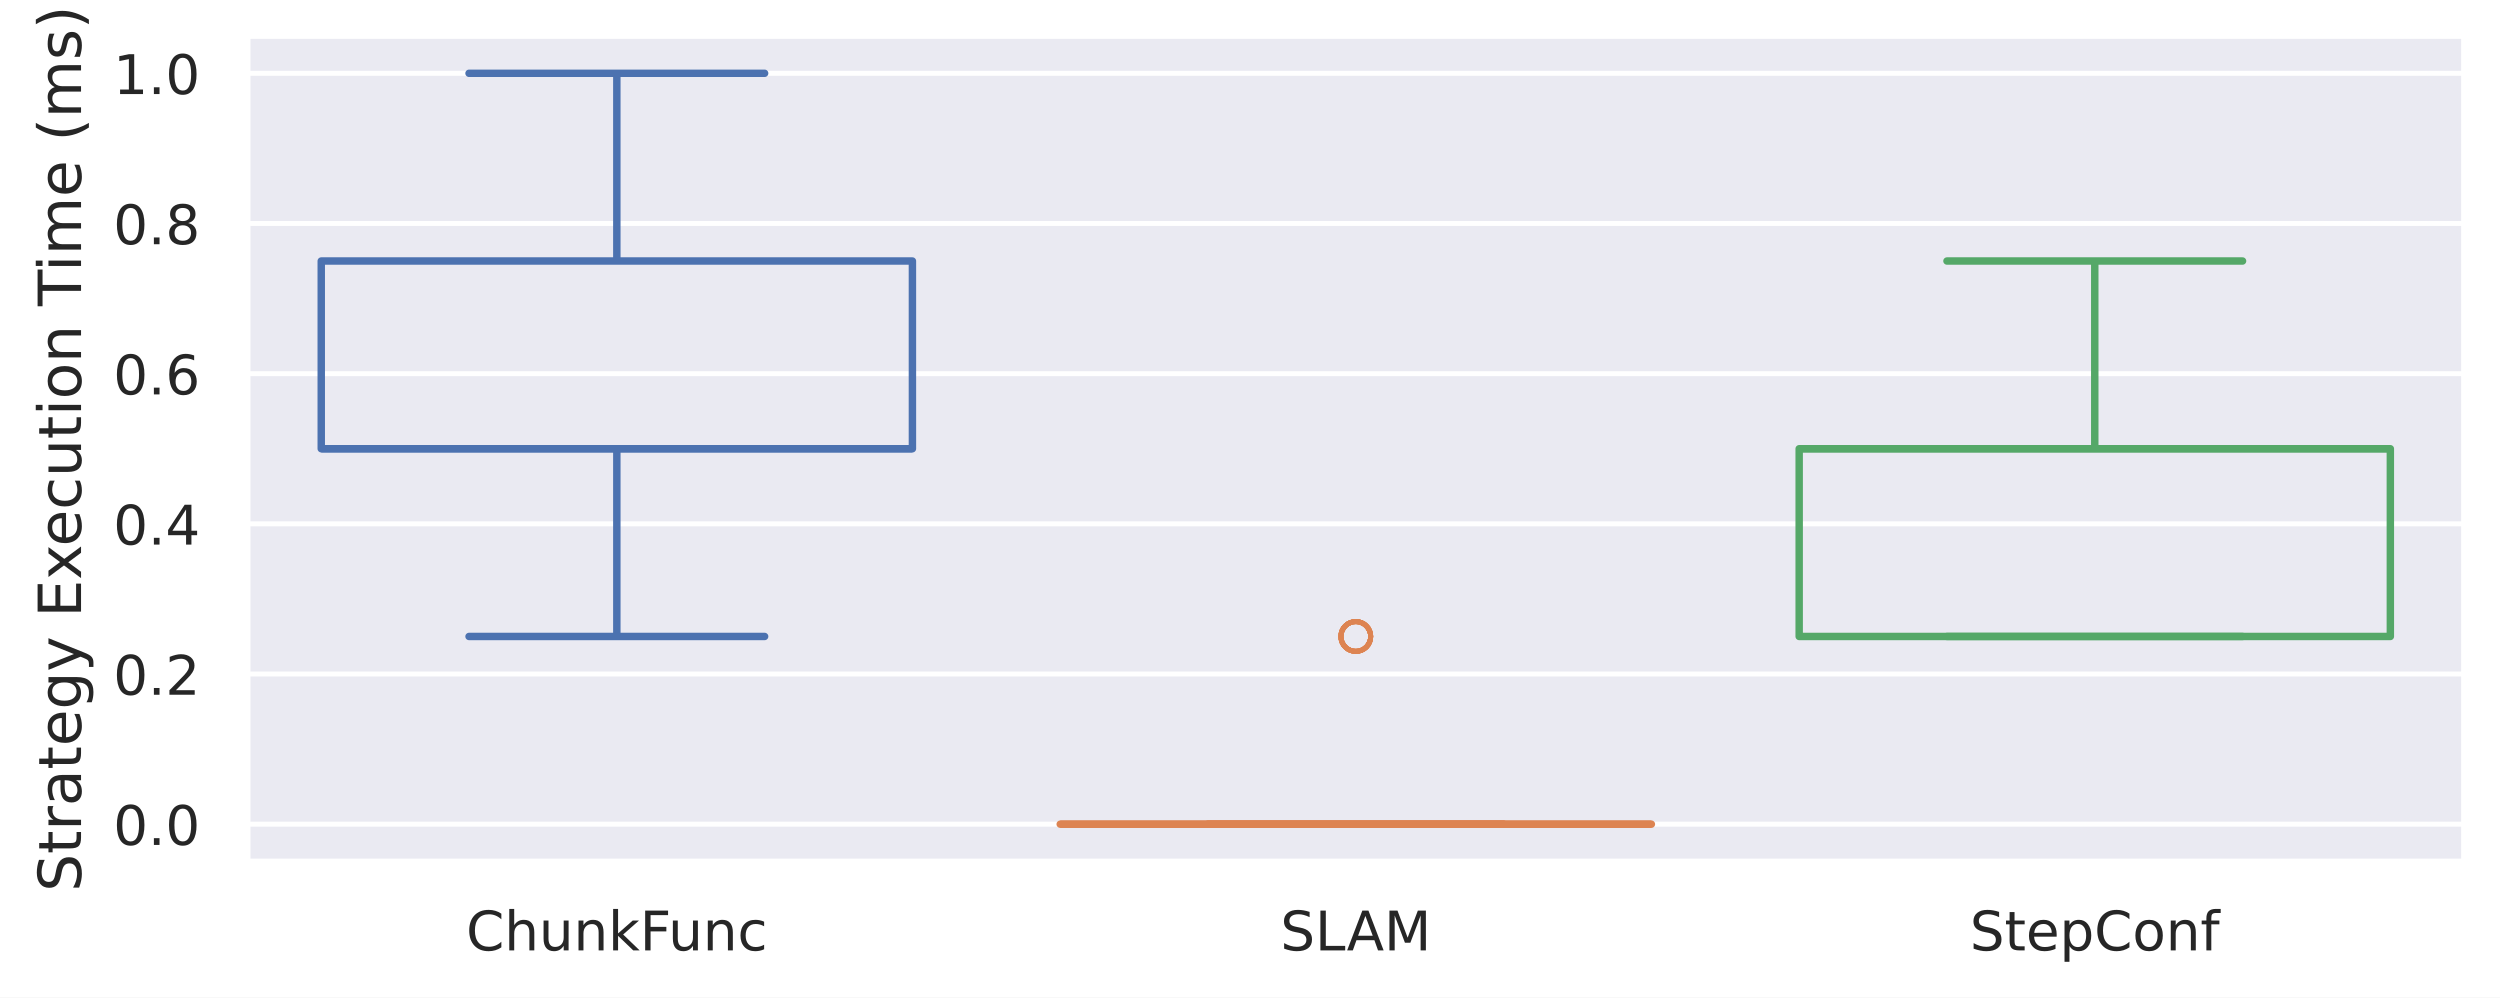
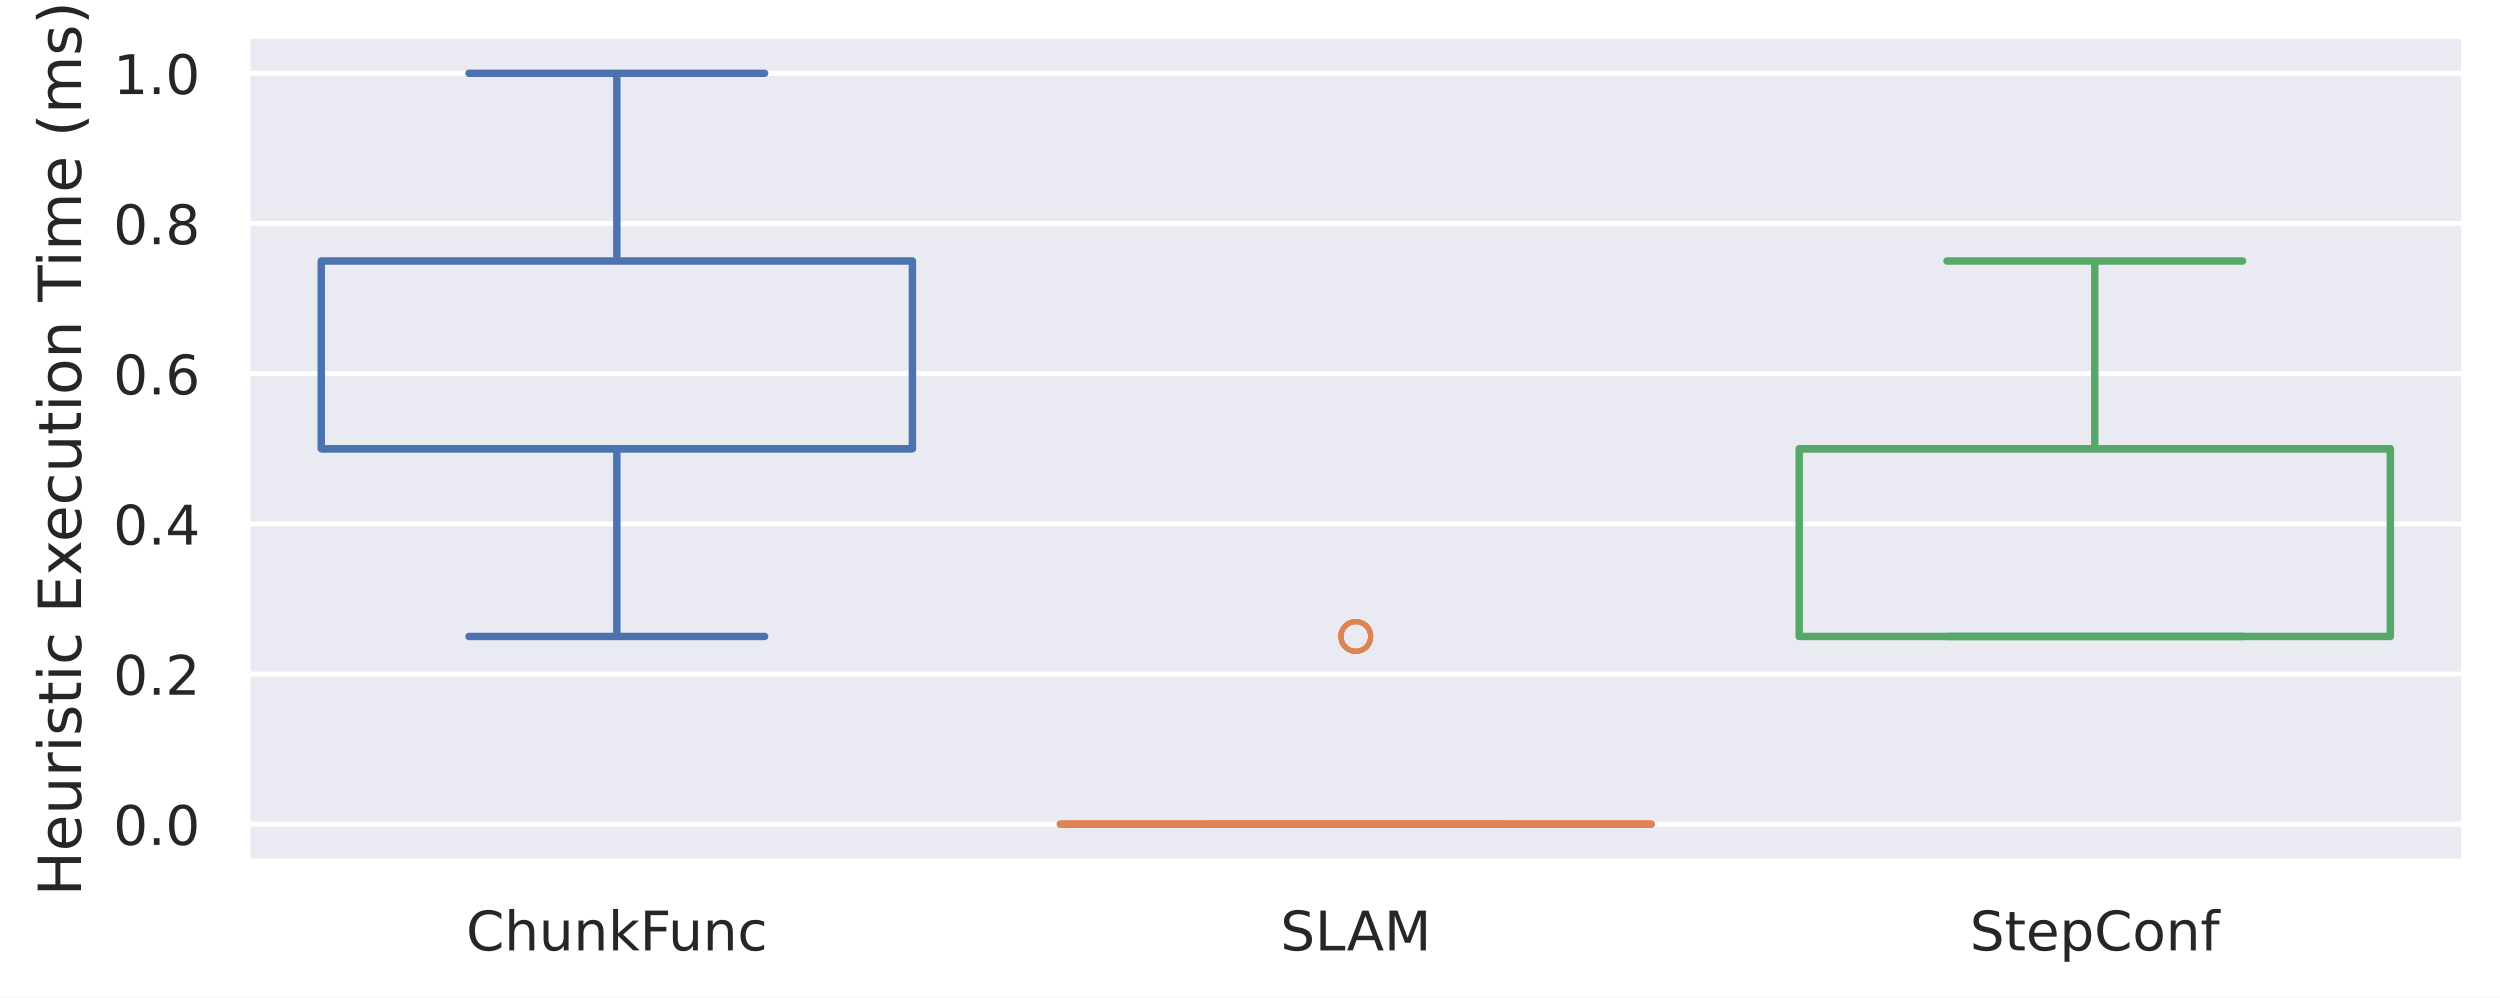
<svg xmlns="http://www.w3.org/2000/svg" xmlns:xlink="http://www.w3.org/1999/xlink" width="503.407pt" height="200.866pt" viewBox="0 0 503.407 200.866" version="1.1">
  <defs>
    <style type="text/css">*{stroke-linejoin: round; stroke-linecap: butt}</style>
  </defs>
  <g id="figure_1">
    <g id="patch_1">
      <path d="M 0 200.866  L 503.407 200.866  L 503.407 0  L 0 0  z " style="fill: #ffffff" />
    </g>
    <g id="axes_1">
      <g id="patch_2">
        <path d="M 49.807 173.52  L 496.207 173.52  L 496.207 7.2  L 49.807 7.2  z " style="fill: #eaeaf2" />
      </g>
      <g id="matplotlib.axis_1">
        <g id="xtick_1">
          <g id="text_1">
            <g style="fill: #262626" transform="translate(93.86867 191.3783) scale(0.11 -0.11)">
              <defs>
                <path id="DejaVuSans-43" d="M 4122 4306  L 4122 3641  Q 3803 3938 3442 4084  Q 3081 4231 2675 4231  Q 1875 4231 1450 3742  Q 1025 3253 1025 2328  Q 1025 1406 1450 917  Q 1875 428 2675 428  Q 3081 428 3442 575  Q 3803 722 4122 1019  L 4122 359  Q 3791 134 3420 21  Q 3050 -91 2638 -91  Q 1578 -91 968 557  Q 359 1206 359 2328  Q 359 3453 968 4101  Q 1578 4750 2638 4750  Q 3056 4750 3426 4639  Q 3797 4528 4122 4306  z " transform="scale(0.015625)" />
                <path id="DejaVuSans-68" d="M 3513 2113  L 3513 0  L 2938 0  L 2938 2094  Q 2938 2591 2744 2837  Q 2550 3084 2163 3084  Q 1697 3084 1428 2787  Q 1159 2491 1159 1978  L 1159 0  L 581 0  L 581 4863  L 1159 4863  L 1159 2956  Q 1366 3272 1645 3428  Q 1925 3584 2291 3584  Q 2894 3584 3203 3211  Q 3513 2838 3513 2113  z " transform="scale(0.015625)" />
                <path id="DejaVuSans-75" d="M 544 1381  L 544 3500  L 1119 3500  L 1119 1403  Q 1119 906 1312 657  Q 1506 409 1894 409  Q 2359 409 2629 706  Q 2900 1003 2900 1516  L 2900 3500  L 3475 3500  L 3475 0  L 2900 0  L 2900 538  Q 2691 219 2414 64  Q 2138 -91 1772 -91  Q 1169 -91 856 284  Q 544 659 544 1381  z M 1991 3584  L 1991 3584  z " transform="scale(0.015625)" />
                <path id="DejaVuSans-6e" d="M 3513 2113  L 3513 0  L 2938 0  L 2938 2094  Q 2938 2591 2744 2837  Q 2550 3084 2163 3084  Q 1697 3084 1428 2787  Q 1159 2491 1159 1978  L 1159 0  L 581 0  L 581 3500  L 1159 3500  L 1159 2956  Q 1366 3272 1645 3428  Q 1925 3584 2291 3584  Q 2894 3584 3203 3211  Q 3513 2838 3513 2113  z " transform="scale(0.015625)" />
                <path id="DejaVuSans-6b" d="M 581 4863  L 1159 4863  L 1159 1991  L 2875 3500  L 3609 3500  L 1753 1863  L 3688 0  L 2938 0  L 1159 1709  L 1159 0  L 581 0  L 581 4863  z " transform="scale(0.015625)" />
                <path id="DejaVuSans-46" d="M 628 4666  L 3309 4666  L 3309 4134  L 1259 4134  L 1259 2759  L 3109 2759  L 3109 2228  L 1259 2228  L 1259 0  L 628 0  L 628 4666  z " transform="scale(0.015625)" />
                <path id="DejaVuSans-63" d="M 3122 3366  L 3122 2828  Q 2878 2963 2633 3030  Q 2388 3097 2138 3097  Q 1578 3097 1268 2742  Q 959 2388 959 1747  Q 959 1106 1268 751  Q 1578 397 2138 397  Q 2388 397 2633 464  Q 2878 531 3122 666  L 3122 134  Q 2881 22 2623 -34  Q 2366 -91 2075 -91  Q 1284 -91 818 406  Q 353 903 353 1747  Q 353 2603 823 3093  Q 1294 3584 2113 3584  Q 2378 3584 2631 3529  Q 2884 3475 3122 3366  z " transform="scale(0.015625)" />
              </defs>
              <use xlink:href="#DejaVuSans-43" />
              <use xlink:href="#DejaVuSans-68" x="69.824" />
              <use xlink:href="#DejaVuSans-75" x="133.203" />
              <use xlink:href="#DejaVuSans-6e" x="196.582" />
              <use xlink:href="#DejaVuSans-6b" x="259.961" />
              <use xlink:href="#DejaVuSans-46" x="317.871" />
              <use xlink:href="#DejaVuSans-75" x="369.891" />
              <use xlink:href="#DejaVuSans-6e" x="433.27" />
              <use xlink:href="#DejaVuSans-63" x="496.648" />
            </g>
          </g>
        </g>
        <g id="xtick_2">
          <g id="text_2">
            <g style="fill: #262626" transform="translate(257.8195 191.3783) scale(0.11 -0.11)">
              <defs>
                <path id="DejaVuSans-53" d="M 3425 4513  L 3425 3897  Q 3066 4069 2747 4153  Q 2428 4238 2131 4238  Q 1616 4238 1336 4038  Q 1056 3838 1056 3469  Q 1056 3159 1242 3001  Q 1428 2844 1947 2747  L 2328 2669  Q 3034 2534 3370 2195  Q 3706 1856 3706 1288  Q 3706 609 3251 259  Q 2797 -91 1919 -91  Q 1588 -91 1214 -16  Q 841 59 441 206  L 441 856  Q 825 641 1194 531  Q 1563 422 1919 422  Q 2459 422 2753 634  Q 3047 847 3047 1241  Q 3047 1584 2836 1778  Q 2625 1972 2144 2069  L 1759 2144  Q 1053 2284 737 2584  Q 422 2884 422 3419  Q 422 4038 858 4394  Q 1294 4750 2059 4750  Q 2388 4750 2728 4690  Q 3069 4631 3425 4513  z " transform="scale(0.015625)" />
                <path id="DejaVuSans-4c" d="M 628 4666  L 1259 4666  L 1259 531  L 3531 531  L 3531 0  L 628 0  L 628 4666  z " transform="scale(0.015625)" />
                <path id="DejaVuSans-41" d="M 2188 4044  L 1331 1722  L 3047 1722  L 2188 4044  z M 1831 4666  L 2547 4666  L 4325 0  L 3669 0  L 3244 1197  L 1141 1197  L 716 0  L 50 0  L 1831 4666  z " transform="scale(0.015625)" />
                <path id="DejaVuSans-4d" d="M 628 4666  L 1569 4666  L 2759 1491  L 3956 4666  L 4897 4666  L 4897 0  L 4281 0  L 4281 4097  L 3078 897  L 2444 897  L 1241 4097  L 1241 0  L 628 0  L 628 4666  z " transform="scale(0.015625)" />
              </defs>
              <use xlink:href="#DejaVuSans-53" />
              <use xlink:href="#DejaVuSans-4c" x="63.477" />
              <use xlink:href="#DejaVuSans-41" x="121.439" />
              <use xlink:href="#DejaVuSans-4d" x="189.848" />
            </g>
          </g>
        </g>
        <g id="xtick_3">
          <g id="text_3">
            <g style="fill: #262626" transform="translate(396.6559 191.3783) scale(0.11 -0.11)">
              <defs>
                <path id="DejaVuSans-74" d="M 1172 4494  L 1172 3500  L 2356 3500  L 2356 3053  L 1172 3053  L 1172 1153  Q 1172 725 1289 603  Q 1406 481 1766 481  L 2356 481  L 2356 0  L 1766 0  Q 1100 0 847 248  Q 594 497 594 1153  L 594 3053  L 172 3053  L 172 3500  L 594 3500  L 594 4494  L 1172 4494  z " transform="scale(0.015625)" />
                <path id="DejaVuSans-65" d="M 3597 1894  L 3597 1613  L 953 1613  Q 991 1019 1311 708  Q 1631 397 2203 397  Q 2534 397 2845 478  Q 3156 559 3463 722  L 3463 178  Q 3153 47 2828 -22  Q 2503 -91 2169 -91  Q 1331 -91 842 396  Q 353 884 353 1716  Q 353 2575 817 3079  Q 1281 3584 2069 3584  Q 2775 3584 3186 3129  Q 3597 2675 3597 1894  z M 3022 2063  Q 3016 2534 2758 2815  Q 2500 3097 2075 3097  Q 1594 3097 1305 2825  Q 1016 2553 972 2059  L 3022 2063  z " transform="scale(0.015625)" />
                <path id="DejaVuSans-70" d="M 1159 525  L 1159 -1331  L 581 -1331  L 581 3500  L 1159 3500  L 1159 2969  Q 1341 3281 1617 3432  Q 1894 3584 2278 3584  Q 2916 3584 3314 3078  Q 3713 2572 3713 1747  Q 3713 922 3314 415  Q 2916 -91 2278 -91  Q 1894 -91 1617 61  Q 1341 213 1159 525  z M 3116 1747  Q 3116 2381 2855 2742  Q 2594 3103 2138 3103  Q 1681 3103 1420 2742  Q 1159 2381 1159 1747  Q 1159 1113 1420 752  Q 1681 391 2138 391  Q 2594 391 2855 752  Q 3116 1113 3116 1747  z " transform="scale(0.015625)" />
                <path id="DejaVuSans-6f" d="M 1959 3097  Q 1497 3097 1228 2736  Q 959 2375 959 1747  Q 959 1119 1226 758  Q 1494 397 1959 397  Q 2419 397 2687 759  Q 2956 1122 2956 1747  Q 2956 2369 2687 2733  Q 2419 3097 1959 3097  z M 1959 3584  Q 2709 3584 3137 3096  Q 3566 2609 3566 1747  Q 3566 888 3137 398  Q 2709 -91 1959 -91  Q 1206 -91 779 398  Q 353 888 353 1747  Q 353 2609 779 3096  Q 1206 3584 1959 3584  z " transform="scale(0.015625)" />
                <path id="DejaVuSans-66" d="M 2375 4863  L 2375 4384  L 1825 4384  Q 1516 4384 1395 4259  Q 1275 4134 1275 3809  L 1275 3500  L 2222 3500  L 2222 3053  L 1275 3053  L 1275 0  L 697 0  L 697 3053  L 147 3053  L 147 3500  L 697 3500  L 697 3744  Q 697 4328 969 4595  Q 1241 4863 1831 4863  L 2375 4863  z " transform="scale(0.015625)" />
              </defs>
              <use xlink:href="#DejaVuSans-53" />
              <use xlink:href="#DejaVuSans-74" x="63.477" />
              <use xlink:href="#DejaVuSans-65" x="102.686" />
              <use xlink:href="#DejaVuSans-70" x="164.209" />
              <use xlink:href="#DejaVuSans-43" x="227.686" />
              <use xlink:href="#DejaVuSans-6f" x="297.51" />
              <use xlink:href="#DejaVuSans-6e" x="358.691" />
              <use xlink:href="#DejaVuSans-66" x="422.07" />
            </g>
          </g>
        </g>
      </g>
      <g id="matplotlib.axis_2">
        <g id="ytick_1">
          <g id="line2d_1">
-             <path d="M 49.807 165.96  L 496.207 165.96  " clip-path="url(#pd1101bdbef)" style="fill: none; stroke: #ffffff; stroke-linecap: round" />
+             <path d="M 49.807 165.96  L 496.207 165.96  " clip-path="url(#p25e3926d59)" style="fill: none; stroke: #ffffff; stroke-linecap: round" />
          </g>
          <g id="text_4">
            <g style="fill: #262626" transform="translate(22.81375 170.1391) scale(0.11 -0.11)">
              <defs>
                <path id="DejaVuSans-30" d="M 2034 4250  Q 1547 4250 1301 3770  Q 1056 3291 1056 2328  Q 1056 1369 1301 889  Q 1547 409 2034 409  Q 2525 409 2770 889  Q 3016 1369 3016 2328  Q 3016 3291 2770 3770  Q 2525 4250 2034 4250  z M 2034 4750  Q 2819 4750 3233 4129  Q 3647 3509 3647 2328  Q 3647 1150 3233 529  Q 2819 -91 2034 -91  Q 1250 -91 836 529  Q 422 1150 422 2328  Q 422 3509 836 4129  Q 1250 4750 2034 4750  z " transform="scale(0.015625)" />
                <path id="DejaVuSans-2e" d="M 684 794  L 1344 794  L 1344 0  L 684 0  L 684 794  z " transform="scale(0.015625)" />
              </defs>
              <use xlink:href="#DejaVuSans-30" />
              <use xlink:href="#DejaVuSans-2e" x="63.623" />
              <use xlink:href="#DejaVuSans-30" x="95.41" />
            </g>
          </g>
        </g>
        <g id="ytick_2">
          <g id="line2d_2">
-             <path d="M 49.807 135.72  L 496.207 135.72  " clip-path="url(#pd1101bdbef)" style="fill: none; stroke: #ffffff; stroke-linecap: round" />
+             <path d="M 49.807 135.72  L 496.207 135.72  " clip-path="url(#p25e3926d59)" style="fill: none; stroke: #ffffff; stroke-linecap: round" />
          </g>
          <g id="text_5">
            <g style="fill: #262626" transform="translate(22.81375 139.8991) scale(0.11 -0.11)">
              <defs>
                <path id="DejaVuSans-32" d="M 1228 531  L 3431 531  L 3431 0  L 469 0  L 469 531  Q 828 903 1448 1529  Q 2069 2156 2228 2338  Q 2531 2678 2651 2914  Q 2772 3150 2772 3378  Q 2772 3750 2511 3984  Q 2250 4219 1831 4219  Q 1534 4219 1204 4116  Q 875 4013 500 3803  L 500 4441  Q 881 4594 1212 4672  Q 1544 4750 1819 4750  Q 2544 4750 2975 4387  Q 3406 4025 3406 3419  Q 3406 3131 3298 2873  Q 3191 2616 2906 2266  Q 2828 2175 2409 1742  Q 1991 1309 1228 531  z " transform="scale(0.015625)" />
              </defs>
              <use xlink:href="#DejaVuSans-30" />
              <use xlink:href="#DejaVuSans-2e" x="63.623" />
              <use xlink:href="#DejaVuSans-32" x="95.41" />
            </g>
          </g>
        </g>
        <g id="ytick_3">
          <g id="line2d_3">
-             <path d="M 49.807 105.48  L 496.207 105.48  " clip-path="url(#pd1101bdbef)" style="fill: none; stroke: #ffffff; stroke-linecap: round" />
+             <path d="M 49.807 105.48  L 496.207 105.48  " clip-path="url(#p25e3926d59)" style="fill: none; stroke: #ffffff; stroke-linecap: round" />
          </g>
          <g id="text_6">
            <g style="fill: #262626" transform="translate(22.81375 109.6591) scale(0.11 -0.11)">
              <defs>
                <path id="DejaVuSans-34" d="M 2419 4116  L 825 1625  L 2419 1625  L 2419 4116  z M 2253 4666  L 3047 4666  L 3047 1625  L 3713 1625  L 3713 1100  L 3047 1100  L 3047 0  L 2419 0  L 2419 1100  L 313 1100  L 313 1709  L 2253 4666  z " transform="scale(0.015625)" />
              </defs>
              <use xlink:href="#DejaVuSans-30" />
              <use xlink:href="#DejaVuSans-2e" x="63.623" />
              <use xlink:href="#DejaVuSans-34" x="95.41" />
            </g>
          </g>
        </g>
        <g id="ytick_4">
          <g id="line2d_4">
-             <path d="M 49.807 75.24  L 496.207 75.24  " clip-path="url(#pd1101bdbef)" style="fill: none; stroke: #ffffff; stroke-linecap: round" />
+             <path d="M 49.807 75.24  L 496.207 75.24  " clip-path="url(#p25e3926d59)" style="fill: none; stroke: #ffffff; stroke-linecap: round" />
          </g>
          <g id="text_7">
            <g style="fill: #262626" transform="translate(22.81375 79.41914) scale(0.11 -0.11)">
              <defs>
                <path id="DejaVuSans-36" d="M 2113 2584  Q 1688 2584 1439 2293  Q 1191 2003 1191 1497  Q 1191 994 1439 701  Q 1688 409 2113 409  Q 2538 409 2786 701  Q 3034 994 3034 1497  Q 3034 2003 2786 2293  Q 2538 2584 2113 2584  z M 3366 4563  L 3366 3988  Q 3128 4100 2886 4159  Q 2644 4219 2406 4219  Q 1781 4219 1451 3797  Q 1122 3375 1075 2522  Q 1259 2794 1537 2939  Q 1816 3084 2150 3084  Q 2853 3084 3261 2657  Q 3669 2231 3669 1497  Q 3669 778 3244 343  Q 2819 -91 2113 -91  Q 1303 -91 875 529  Q 447 1150 447 2328  Q 447 3434 972 4092  Q 1497 4750 2381 4750  Q 2619 4750 2861 4703  Q 3103 4656 3366 4563  z " transform="scale(0.015625)" />
              </defs>
              <use xlink:href="#DejaVuSans-30" />
              <use xlink:href="#DejaVuSans-2e" x="63.623" />
              <use xlink:href="#DejaVuSans-36" x="95.41" />
            </g>
          </g>
        </g>
        <g id="ytick_5">
          <g id="line2d_5">
-             <path d="M 49.807 45  L 496.207 45  " clip-path="url(#pd1101bdbef)" style="fill: none; stroke: #ffffff; stroke-linecap: round" />
+             <path d="M 49.807 45  L 496.207 45  " clip-path="url(#p25e3926d59)" style="fill: none; stroke: #ffffff; stroke-linecap: round" />
          </g>
          <g id="text_8">
            <g style="fill: #262626" transform="translate(22.81375 49.17914) scale(0.11 -0.11)">
              <defs>
                <path id="DejaVuSans-38" d="M 2034 2216  Q 1584 2216 1326 1975  Q 1069 1734 1069 1313  Q 1069 891 1326 650  Q 1584 409 2034 409  Q 2484 409 2743 651  Q 3003 894 3003 1313  Q 3003 1734 2745 1975  Q 2488 2216 2034 2216  z M 1403 2484  Q 997 2584 770 2862  Q 544 3141 544 3541  Q 544 4100 942 4425  Q 1341 4750 2034 4750  Q 2731 4750 3128 4425  Q 3525 4100 3525 3541  Q 3525 3141 3298 2862  Q 3072 2584 2669 2484  Q 3125 2378 3379 2068  Q 3634 1759 3634 1313  Q 3634 634 3220 271  Q 2806 -91 2034 -91  Q 1263 -91 848 271  Q 434 634 434 1313  Q 434 1759 690 2068  Q 947 2378 1403 2484  z M 1172 3481  Q 1172 3119 1398 2916  Q 1625 2713 2034 2713  Q 2441 2713 2670 2916  Q 2900 3119 2900 3481  Q 2900 3844 2670 4047  Q 2441 4250 2034 4250  Q 1625 4250 1398 4047  Q 1172 3844 1172 3481  z " transform="scale(0.015625)" />
              </defs>
              <use xlink:href="#DejaVuSans-30" />
              <use xlink:href="#DejaVuSans-2e" x="63.623" />
              <use xlink:href="#DejaVuSans-38" x="95.41" />
            </g>
          </g>
        </g>
        <g id="ytick_6">
          <g id="line2d_6">
-             <path d="M 49.807 14.76  L 496.207 14.76  " clip-path="url(#pd1101bdbef)" style="fill: none; stroke: #ffffff; stroke-linecap: round" />
+             <path d="M 49.807 14.76  L 496.207 14.76  " clip-path="url(#p25e3926d59)" style="fill: none; stroke: #ffffff; stroke-linecap: round" />
          </g>
          <g id="text_9">
            <g style="fill: #262626" transform="translate(22.81375 18.93914) scale(0.11 -0.11)">
              <defs>
                <path id="DejaVuSans-31" d="M 794 531  L 1825 531  L 1825 4091  L 703 3866  L 703 4441  L 1819 4666  L 2450 4666  L 2450 531  L 3481 531  L 3481 0  L 794 0  L 794 531  z " transform="scale(0.015625)" />
              </defs>
              <use xlink:href="#DejaVuSans-31" />
              <use xlink:href="#DejaVuSans-2e" x="63.623" />
              <use xlink:href="#DejaVuSans-30" x="95.41" />
            </g>
          </g>
        </g>
        <g id="text_10">
-           <g style="fill: #262626" transform="translate(16.31812 179.5631) rotate(-90) scale(0.12 -0.12)">
+           <g style="fill: #262626" transform="translate(16.31812 180.4378) rotate(-90) scale(0.12 -0.12)">
            <defs>
+               <path id="DejaVuSans-48" d="M 628 4666  L 1259 4666  L 1259 2753  L 3553 2753  L 3553 4666  L 4184 4666  L 4184 0  L 3553 0  L 3553 2222  L 1259 2222  L 1259 0  L 628 0  L 628 4666  z " transform="scale(0.015625)" />
              <path id="DejaVuSans-72" d="M 2631 2963  Q 2534 3019 2420 3045  Q 2306 3072 2169 3072  Q 1681 3072 1420 2755  Q 1159 2438 1159 1844  L 1159 0  L 581 0  L 581 3500  L 1159 3500  L 1159 2956  Q 1341 3275 1631 3429  Q 1922 3584 2338 3584  Q 2397 3584 2469 3576  Q 2541 3569 2628 3553  L 2631 2963  z " transform="scale(0.015625)" />
-               <path id="DejaVuSans-61" d="M 2194 1759  Q 1497 1759 1228 1600  Q 959 1441 959 1056  Q 959 750 1161 570  Q 1363 391 1709 391  Q 2188 391 2477 730  Q 2766 1069 2766 1631  L 2766 1759  L 2194 1759  z M 3341 1997  L 3341 0  L 2766 0  L 2766 531  Q 2569 213 2275 61  Q 1981 -91 1556 -91  Q 1019 -91 701 211  Q 384 513 384 1019  Q 384 1609 779 1909  Q 1175 2209 1959 2209  L 2766 2209  L 2766 2266  Q 2766 2663 2505 2880  Q 2244 3097 1772 3097  Q 1472 3097 1187 3025  Q 903 2953 641 2809  L 641 3341  Q 956 3463 1253 3523  Q 1550 3584 1831 3584  Q 2591 3584 2966 3190  Q 3341 2797 3341 1997  z " transform="scale(0.015625)" />
-               <path id="DejaVuSans-67" d="M 2906 1791  Q 2906 2416 2648 2759  Q 2391 3103 1925 3103  Q 1463 3103 1205 2759  Q 947 2416 947 1791  Q 947 1169 1205 825  Q 1463 481 1925 481  Q 2391 481 2648 825  Q 2906 1169 2906 1791  z M 3481 434  Q 3481 -459 3084 -895  Q 2688 -1331 1869 -1331  Q 1566 -1331 1297 -1286  Q 1028 -1241 775 -1147  L 775 -588  Q 1028 -725 1275 -790  Q 1522 -856 1778 -856  Q 2344 -856 2625 -561  Q 2906 -266 2906 331  L 2906 616  Q 2728 306 2450 153  Q 2172 0 1784 0  Q 1141 0 747 490  Q 353 981 353 1791  Q 353 2603 747 3093  Q 1141 3584 1784 3584  Q 2172 3584 2450 3431  Q 2728 3278 2906 2969  L 2906 3500  L 3481 3500  L 3481 434  z " transform="scale(0.015625)" />
-               <path id="DejaVuSans-79" d="M 2059 -325  Q 1816 -950 1584 -1140  Q 1353 -1331 966 -1331  L 506 -1331  L 506 -850  L 844 -850  Q 1081 -850 1212 -737  Q 1344 -625 1503 -206  L 1606 56  L 191 3500  L 800 3500  L 1894 763  L 2988 3500  L 3597 3500  L 2059 -325  z " transform="scale(0.015625)" />
+               <path id="DejaVuSans-69" d="M 603 3500  L 1178 3500  L 1178 0  L 603 0  L 603 3500  z M 603 4863  L 1178 4863  L 1178 4134  L 603 4134  L 603 4863  z " transform="scale(0.015625)" />
+               <path id="DejaVuSans-73" d="M 2834 3397  L 2834 2853  Q 2591 2978 2328 3040  Q 2066 3103 1784 3103  Q 1356 3103 1142 2972  Q 928 2841 928 2578  Q 928 2378 1081 2264  Q 1234 2150 1697 2047  L 1894 2003  Q 2506 1872 2764 1633  Q 3022 1394 3022 966  Q 3022 478 2636 193  Q 2250 -91 1575 -91  Q 1294 -91 989 -36  Q 684 19 347 128  L 347 722  Q 666 556 975 473  Q 1284 391 1588 391  Q 1994 391 2212 530  Q 2431 669 2431 922  Q 2431 1156 2273 1281  Q 2116 1406 1581 1522  L 1381 1569  Q 847 1681 609 1914  Q 372 2147 372 2553  Q 372 3047 722 3315  Q 1072 3584 1716 3584  Q 2034 3584 2315 3537  Q 2597 3491 2834 3397  z " transform="scale(0.015625)" />
              <path id="DejaVuSans-20" transform="scale(0.015625)" />
              <path id="DejaVuSans-45" d="M 628 4666  L 3578 4666  L 3578 4134  L 1259 4134  L 1259 2753  L 3481 2753  L 3481 2222  L 1259 2222  L 1259 531  L 3634 531  L 3634 0  L 628 0  L 628 4666  z " transform="scale(0.015625)" />
              <path id="DejaVuSans-78" d="M 3513 3500  L 2247 1797  L 3578 0  L 2900 0  L 1881 1375  L 863 0  L 184 0  L 1544 1831  L 300 3500  L 978 3500  L 1906 2253  L 2834 3500  L 3513 3500  z " transform="scale(0.015625)" />
-               <path id="DejaVuSans-69" d="M 603 3500  L 1178 3500  L 1178 0  L 603 0  L 603 3500  z M 603 4863  L 1178 4863  L 1178 4134  L 603 4134  L 603 4863  z " transform="scale(0.015625)" />
              <path id="DejaVuSans-54" d="M -19 4666  L 3928 4666  L 3928 4134  L 2272 4134  L 2272 0  L 1638 0  L 1638 4134  L -19 4134  L -19 4666  z " transform="scale(0.015625)" />
              <path id="DejaVuSans-6d" d="M 3328 2828  Q 3544 3216 3844 3400  Q 4144 3584 4550 3584  Q 5097 3584 5394 3201  Q 5691 2819 5691 2113  L 5691 0  L 5113 0  L 5113 2094  Q 5113 2597 4934 2840  Q 4756 3084 4391 3084  Q 3944 3084 3684 2787  Q 3425 2491 3425 1978  L 3425 0  L 2847 0  L 2847 2094  Q 2847 2600 2669 2842  Q 2491 3084 2119 3084  Q 1678 3084 1418 2786  Q 1159 2488 1159 1978  L 1159 0  L 581 0  L 581 3500  L 1159 3500  L 1159 2956  Q 1356 3278 1631 3431  Q 1906 3584 2284 3584  Q 2666 3584 2933 3390  Q 3200 3197 3328 2828  z " transform="scale(0.015625)" />
              <path id="DejaVuSans-28" d="M 1984 4856  Q 1566 4138 1362 3434  Q 1159 2731 1159 2009  Q 1159 1288 1364 580  Q 1569 -128 1984 -844  L 1484 -844  Q 1016 -109 783 600  Q 550 1309 550 2009  Q 550 2706 781 3412  Q 1013 4119 1484 4856  L 1984 4856  z " transform="scale(0.015625)" />
-               <path id="DejaVuSans-73" d="M 2834 3397  L 2834 2853  Q 2591 2978 2328 3040  Q 2066 3103 1784 3103  Q 1356 3103 1142 2972  Q 928 2841 928 2578  Q 928 2378 1081 2264  Q 1234 2150 1697 2047  L 1894 2003  Q 2506 1872 2764 1633  Q 3022 1394 3022 966  Q 3022 478 2636 193  Q 2250 -91 1575 -91  Q 1294 -91 989 -36  Q 684 19 347 128  L 347 722  Q 666 556 975 473  Q 1284 391 1588 391  Q 1994 391 2212 530  Q 2431 669 2431 922  Q 2431 1156 2273 1281  Q 2116 1406 1581 1522  L 1381 1569  Q 847 1681 609 1914  Q 372 2147 372 2553  Q 372 3047 722 3315  Q 1072 3584 1716 3584  Q 2034 3584 2315 3537  Q 2597 3491 2834 3397  z " transform="scale(0.015625)" />
              <path id="DejaVuSans-29" d="M 513 4856  L 1013 4856  Q 1481 4119 1714 3412  Q 1947 2706 1947 2009  Q 1947 1309 1714 600  Q 1481 -109 1013 -844  L 513 -844  Q 928 -128 1133 580  Q 1338 1288 1338 2009  Q 1338 2731 1133 3434  Q 928 4138 513 4856  z " transform="scale(0.015625)" />
            </defs>
-             <use xlink:href="#DejaVuSans-53" />
-             <use xlink:href="#DejaVuSans-74" x="63.477" />
-             <use xlink:href="#DejaVuSans-72" x="102.686" />
-             <use xlink:href="#DejaVuSans-61" x="143.799" />
-             <use xlink:href="#DejaVuSans-74" x="205.078" />
-             <use xlink:href="#DejaVuSans-65" x="244.287" />
-             <use xlink:href="#DejaVuSans-67" x="305.811" />
-             <use xlink:href="#DejaVuSans-79" x="369.287" />
-             <use xlink:href="#DejaVuSans-20" x="428.467" />
-             <use xlink:href="#DejaVuSans-45" x="460.254" />
-             <use xlink:href="#DejaVuSans-78" x="523.438" />
-             <use xlink:href="#DejaVuSans-65" x="579.492" />
-             <use xlink:href="#DejaVuSans-63" x="641.016" />
-             <use xlink:href="#DejaVuSans-75" x="695.996" />
-             <use xlink:href="#DejaVuSans-74" x="759.375" />
-             <use xlink:href="#DejaVuSans-69" x="798.584" />
-             <use xlink:href="#DejaVuSans-6f" x="826.367" />
-             <use xlink:href="#DejaVuSans-6e" x="887.549" />
-             <use xlink:href="#DejaVuSans-20" x="950.928" />
-             <use xlink:href="#DejaVuSans-54" x="982.715" />
-             <use xlink:href="#DejaVuSans-69" x="1040.674" />
-             <use xlink:href="#DejaVuSans-6d" x="1068.457" />
-             <use xlink:href="#DejaVuSans-65" x="1165.869" />
-             <use xlink:href="#DejaVuSans-20" x="1227.393" />
-             <use xlink:href="#DejaVuSans-28" x="1259.18" />
-             <use xlink:href="#DejaVuSans-6d" x="1298.193" />
-             <use xlink:href="#DejaVuSans-73" x="1395.605" />
-             <use xlink:href="#DejaVuSans-29" x="1447.705" />
+             <use xlink:href="#DejaVuSans-48" />
+             <use xlink:href="#DejaVuSans-65" x="75.195" />
+             <use xlink:href="#DejaVuSans-75" x="136.719" />
+             <use xlink:href="#DejaVuSans-72" x="200.098" />
+             <use xlink:href="#DejaVuSans-69" x="241.211" />
+             <use xlink:href="#DejaVuSans-73" x="268.994" />
+             <use xlink:href="#DejaVuSans-74" x="321.094" />
+             <use xlink:href="#DejaVuSans-69" x="360.303" />
+             <use xlink:href="#DejaVuSans-63" x="388.086" />
+             <use xlink:href="#DejaVuSans-20" x="443.066" />
+             <use xlink:href="#DejaVuSans-45" x="474.854" />
+             <use xlink:href="#DejaVuSans-78" x="538.037" />
+             <use xlink:href="#DejaVuSans-65" x="594.092" />
+             <use xlink:href="#DejaVuSans-63" x="655.615" />
+             <use xlink:href="#DejaVuSans-75" x="710.596" />
+             <use xlink:href="#DejaVuSans-74" x="773.975" />
+             <use xlink:href="#DejaVuSans-69" x="813.184" />
+             <use xlink:href="#DejaVuSans-6f" x="840.967" />
+             <use xlink:href="#DejaVuSans-6e" x="902.148" />
+             <use xlink:href="#DejaVuSans-20" x="965.527" />
+             <use xlink:href="#DejaVuSans-54" x="997.314" />
+             <use xlink:href="#DejaVuSans-69" x="1055.273" />
+             <use xlink:href="#DejaVuSans-6d" x="1083.057" />
+             <use xlink:href="#DejaVuSans-65" x="1180.469" />
+             <use xlink:href="#DejaVuSans-20" x="1241.992" />
+             <use xlink:href="#DejaVuSans-28" x="1273.779" />
+             <use xlink:href="#DejaVuSans-6d" x="1312.793" />
+             <use xlink:href="#DejaVuSans-73" x="1410.205" />
+             <use xlink:href="#DejaVuSans-29" x="1462.305" />
          </g>
        </g>
      </g>
      <g id="line2d_7">
-         <path d="M 64.687 90.36  L 183.727 90.36  L 183.727 52.56  L 64.687 52.56  L 64.687 90.36  " clip-path="url(#pd1101bdbef)" style="fill: none; stroke: #4c72b0; stroke-width: 1.5; stroke-linecap: round" />
+         <path d="M 64.687 90.36  L 183.727 90.36  L 183.727 52.56  L 64.687 52.56  L 64.687 90.36  " clip-path="url(#p25e3926d59)" style="fill: none; stroke: #4c72b0; stroke-width: 1.5; stroke-linecap: round" />
      </g>
      <g id="line2d_8">
-         <path d="M 124.207 90.36  L 124.207 128.16  " clip-path="url(#pd1101bdbef)" style="fill: none; stroke: #4c72b0; stroke-width: 1.5" />
+         <path d="M 124.207 90.36  L 124.207 128.16  " clip-path="url(#p25e3926d59)" style="fill: none; stroke: #4c72b0; stroke-width: 1.5" />
      </g>
      <g id="line2d_9">
-         <path d="M 124.207 52.56  L 124.207 14.76  " clip-path="url(#pd1101bdbef)" style="fill: none; stroke: #4c72b0; stroke-width: 1.5" />
+         <path d="M 124.207 52.56  L 124.207 14.76  " clip-path="url(#p25e3926d59)" style="fill: none; stroke: #4c72b0; stroke-width: 1.5" />
      </g>
      <g id="line2d_10">
-         <path d="M 94.447 128.16  L 153.967 128.16  " clip-path="url(#pd1101bdbef)" style="fill: none; stroke: #4c72b0; stroke-width: 1.5; stroke-linecap: round" />
+         <path d="M 94.447 128.16  L 153.967 128.16  " clip-path="url(#p25e3926d59)" style="fill: none; stroke: #4c72b0; stroke-width: 1.5; stroke-linecap: round" />
      </g>
      <g id="line2d_11">
-         <path d="M 94.447 14.76  L 153.967 14.76  " clip-path="url(#pd1101bdbef)" style="fill: none; stroke: #4c72b0; stroke-width: 1.5; stroke-linecap: round" />
+         <path d="M 94.447 14.76  L 153.967 14.76  " clip-path="url(#p25e3926d59)" style="fill: none; stroke: #4c72b0; stroke-width: 1.5; stroke-linecap: round" />
      </g>
      <g id="line2d_12" />
      <g id="line2d_13">
-         <path d="M 213.487 165.96  L 332.527 165.96  L 332.527 165.96  L 213.487 165.96  L 213.487 165.96  " clip-path="url(#pd1101bdbef)" style="fill: none; stroke: #dd8452; stroke-width: 1.5; stroke-linecap: round" />
+         <path d="M 213.487 165.96  L 332.527 165.96  L 332.527 165.96  L 213.487 165.96  L 213.487 165.96  " clip-path="url(#p25e3926d59)" style="fill: none; stroke: #dd8452; stroke-width: 1.5; stroke-linecap: round" />
      </g>
      <g id="line2d_14">
-         <path d="M 273.007 165.96  L 273.007 165.96  " clip-path="url(#pd1101bdbef)" style="fill: none; stroke: #dd8452; stroke-width: 1.5" />
+         <path d="M 273.007 165.96  L 273.007 165.96  " clip-path="url(#p25e3926d59)" style="fill: none; stroke: #dd8452; stroke-width: 1.5" />
      </g>
      <g id="line2d_15">
-         <path d="M 273.007 165.96  L 273.007 165.96  " clip-path="url(#pd1101bdbef)" style="fill: none; stroke: #dd8452; stroke-width: 1.5" />
+         <path d="M 273.007 165.96  L 273.007 165.96  " clip-path="url(#p25e3926d59)" style="fill: none; stroke: #dd8452; stroke-width: 1.5" />
      </g>
      <g id="line2d_16">
-         <path d="M 243.247 165.96  L 302.767 165.96  " clip-path="url(#pd1101bdbef)" style="fill: none; stroke: #dd8452; stroke-width: 1.5; stroke-linecap: round" />
+         <path d="M 243.247 165.96  L 302.767 165.96  " clip-path="url(#p25e3926d59)" style="fill: none; stroke: #dd8452; stroke-width: 1.5; stroke-linecap: round" />
      </g>
      <g id="line2d_17">
-         <path d="M 243.247 165.96  L 302.767 165.96  " clip-path="url(#pd1101bdbef)" style="fill: none; stroke: #dd8452; stroke-width: 1.5; stroke-linecap: round" />
+         <path d="M 243.247 165.96  L 302.767 165.96  " clip-path="url(#p25e3926d59)" style="fill: none; stroke: #dd8452; stroke-width: 1.5; stroke-linecap: round" />
      </g>
      <g id="line2d_18">
        <defs>
-           <path id="m5c0f491185" d="M 0 3  C 0.796 3 1.559 2.684 2.121 2.121  C 2.684 1.559 3 0.796 3 0  C 3 -0.796 2.684 -1.559 2.121 -2.121  C 1.559 -2.684 0.796 -3 0 -3  C -0.796 -3 -1.559 -2.684 -2.121 -2.121  C -2.684 -1.559 -3 -0.796 -3 0  C -3 0.796 -2.684 1.559 -2.121 2.121  C -1.559 2.684 -0.796 3 0 3  z " style="stroke: #dd8452" />
+           <path id="mdf7394950e" d="M 0 3  C 0.796 3 1.559 2.684 2.121 2.121  C 2.684 1.559 3 0.796 3 0  C 3 -0.796 2.684 -1.559 2.121 -2.121  C 1.559 -2.684 0.796 -3 0 -3  C -0.796 -3 -1.559 -2.684 -2.121 -2.121  C -2.684 -1.559 -3 -0.796 -3 0  C -3 0.796 -2.684 1.559 -2.121 2.121  C -1.559 2.684 -0.796 3 0 3  z " style="stroke: #dd8452" />
        </defs>
-         <g clip-path="url(#pd1101bdbef)">
-           <use xlink:href="#m5c0f491185" x="273.007" y="128.16" style="fill-opacity: 0; stroke: #dd8452" />
-           <use xlink:href="#m5c0f491185" x="273.007" y="128.16" style="fill-opacity: 0; stroke: #dd8452" />
-           <use xlink:href="#m5c0f491185" x="273.007" y="128.16" style="fill-opacity: 0; stroke: #dd8452" />
-           <use xlink:href="#m5c0f491185" x="273.007" y="128.16" style="fill-opacity: 0; stroke: #dd8452" />
-           <use xlink:href="#m5c0f491185" x="273.007" y="128.16" style="fill-opacity: 0; stroke: #dd8452" />
-           <use xlink:href="#m5c0f491185" x="273.007" y="128.16" style="fill-opacity: 0; stroke: #dd8452" />
+         <g clip-path="url(#p25e3926d59)">
+           <use xlink:href="#mdf7394950e" x="273.007" y="128.16" style="fill-opacity: 0; stroke: #dd8452" />
+           <use xlink:href="#mdf7394950e" x="273.007" y="128.16" style="fill-opacity: 0; stroke: #dd8452" />
+           <use xlink:href="#mdf7394950e" x="273.007" y="128.16" style="fill-opacity: 0; stroke: #dd8452" />
+           <use xlink:href="#mdf7394950e" x="273.007" y="128.16" style="fill-opacity: 0; stroke: #dd8452" />
+           <use xlink:href="#mdf7394950e" x="273.007" y="128.16" style="fill-opacity: 0; stroke: #dd8452" />
+           <use xlink:href="#mdf7394950e" x="273.007" y="128.16" style="fill-opacity: 0; stroke: #dd8452" />
        </g>
      </g>
      <g id="line2d_19">
-         <path d="M 362.287 128.16  L 481.327 128.16  L 481.327 90.36  L 362.287 90.36  L 362.287 128.16  " clip-path="url(#pd1101bdbef)" style="fill: none; stroke: #55a868; stroke-width: 1.5; stroke-linecap: round" />
+         <path d="M 362.287 128.16  L 481.327 128.16  L 481.327 90.36  L 362.287 90.36  L 362.287 128.16  " clip-path="url(#p25e3926d59)" style="fill: none; stroke: #55a868; stroke-width: 1.5; stroke-linecap: round" />
      </g>
      <g id="line2d_20">
-         <path d="M 421.807 128.16  L 421.807 128.16  " clip-path="url(#pd1101bdbef)" style="fill: none; stroke: #55a868; stroke-width: 1.5" />
+         <path d="M 421.807 128.16  L 421.807 128.16  " clip-path="url(#p25e3926d59)" style="fill: none; stroke: #55a868; stroke-width: 1.5" />
      </g>
      <g id="line2d_21">
-         <path d="M 421.807 90.36  L 421.807 52.56  " clip-path="url(#pd1101bdbef)" style="fill: none; stroke: #55a868; stroke-width: 1.5" />
+         <path d="M 421.807 90.36  L 421.807 52.56  " clip-path="url(#p25e3926d59)" style="fill: none; stroke: #55a868; stroke-width: 1.5" />
      </g>
      <g id="line2d_22">
-         <path d="M 392.047 128.16  L 451.567 128.16  " clip-path="url(#pd1101bdbef)" style="fill: none; stroke: #55a868; stroke-width: 1.5; stroke-linecap: round" />
+         <path d="M 392.047 128.16  L 451.567 128.16  " clip-path="url(#p25e3926d59)" style="fill: none; stroke: #55a868; stroke-width: 1.5; stroke-linecap: round" />
      </g>
      <g id="line2d_23">
-         <path d="M 392.047 52.56  L 451.567 52.56  " clip-path="url(#pd1101bdbef)" style="fill: none; stroke: #55a868; stroke-width: 1.5; stroke-linecap: round" />
+         <path d="M 392.047 52.56  L 451.567 52.56  " clip-path="url(#p25e3926d59)" style="fill: none; stroke: #55a868; stroke-width: 1.5; stroke-linecap: round" />
      </g>
      <g id="line2d_24" />
      <g id="line2d_25">
-         <path d="M 64.687 90.36  L 183.727 90.36  " clip-path="url(#pd1101bdbef)" style="fill: none; stroke: #4c72b0; stroke-width: 1.5" />
+         <path d="M 64.687 90.36  L 183.727 90.36  " clip-path="url(#p25e3926d59)" style="fill: none; stroke: #4c72b0; stroke-width: 1.5" />
      </g>
      <g id="line2d_26">
-         <path d="M 213.487 165.96  L 332.527 165.96  " clip-path="url(#pd1101bdbef)" style="fill: none; stroke: #dd8452; stroke-width: 1.5" />
+         <path d="M 213.487 165.96  L 332.527 165.96  " clip-path="url(#p25e3926d59)" style="fill: none; stroke: #dd8452; stroke-width: 1.5" />
      </g>
      <g id="line2d_27">
-         <path d="M 362.287 90.36  L 481.327 90.36  " clip-path="url(#pd1101bdbef)" style="fill: none; stroke: #55a868; stroke-width: 1.5" />
+         <path d="M 362.287 90.36  L 481.327 90.36  " clip-path="url(#p25e3926d59)" style="fill: none; stroke: #55a868; stroke-width: 1.5" />
      </g>
      <g id="patch_3">
        <path d="M 49.807 173.52  L 49.807 7.2  " style="fill: none; stroke: #ffffff; stroke-width: 1.25; stroke-linejoin: miter; stroke-linecap: square" />
      </g>
      <g id="patch_4">
        <path d="M 496.207 173.52  L 496.207 7.2  " style="fill: none; stroke: #ffffff; stroke-width: 1.25; stroke-linejoin: miter; stroke-linecap: square" />
      </g>
      <g id="patch_5">
        <path d="M 49.807 173.52  L 496.207 173.52  " style="fill: none; stroke: #ffffff; stroke-width: 1.25; stroke-linejoin: miter; stroke-linecap: square" />
      </g>
      <g id="patch_6">
        <path d="M 49.807 7.2  L 496.207 7.2  " style="fill: none; stroke: #ffffff; stroke-width: 1.25; stroke-linejoin: miter; stroke-linecap: square" />
      </g>
    </g>
  </g>
  <defs>
-     <clipPath id="pd1101bdbef">
+     <clipPath id="p25e3926d59">
      <rect x="49.807" y="7.2" width="446.4" height="166.32" />
    </clipPath>
  </defs>
</svg>
